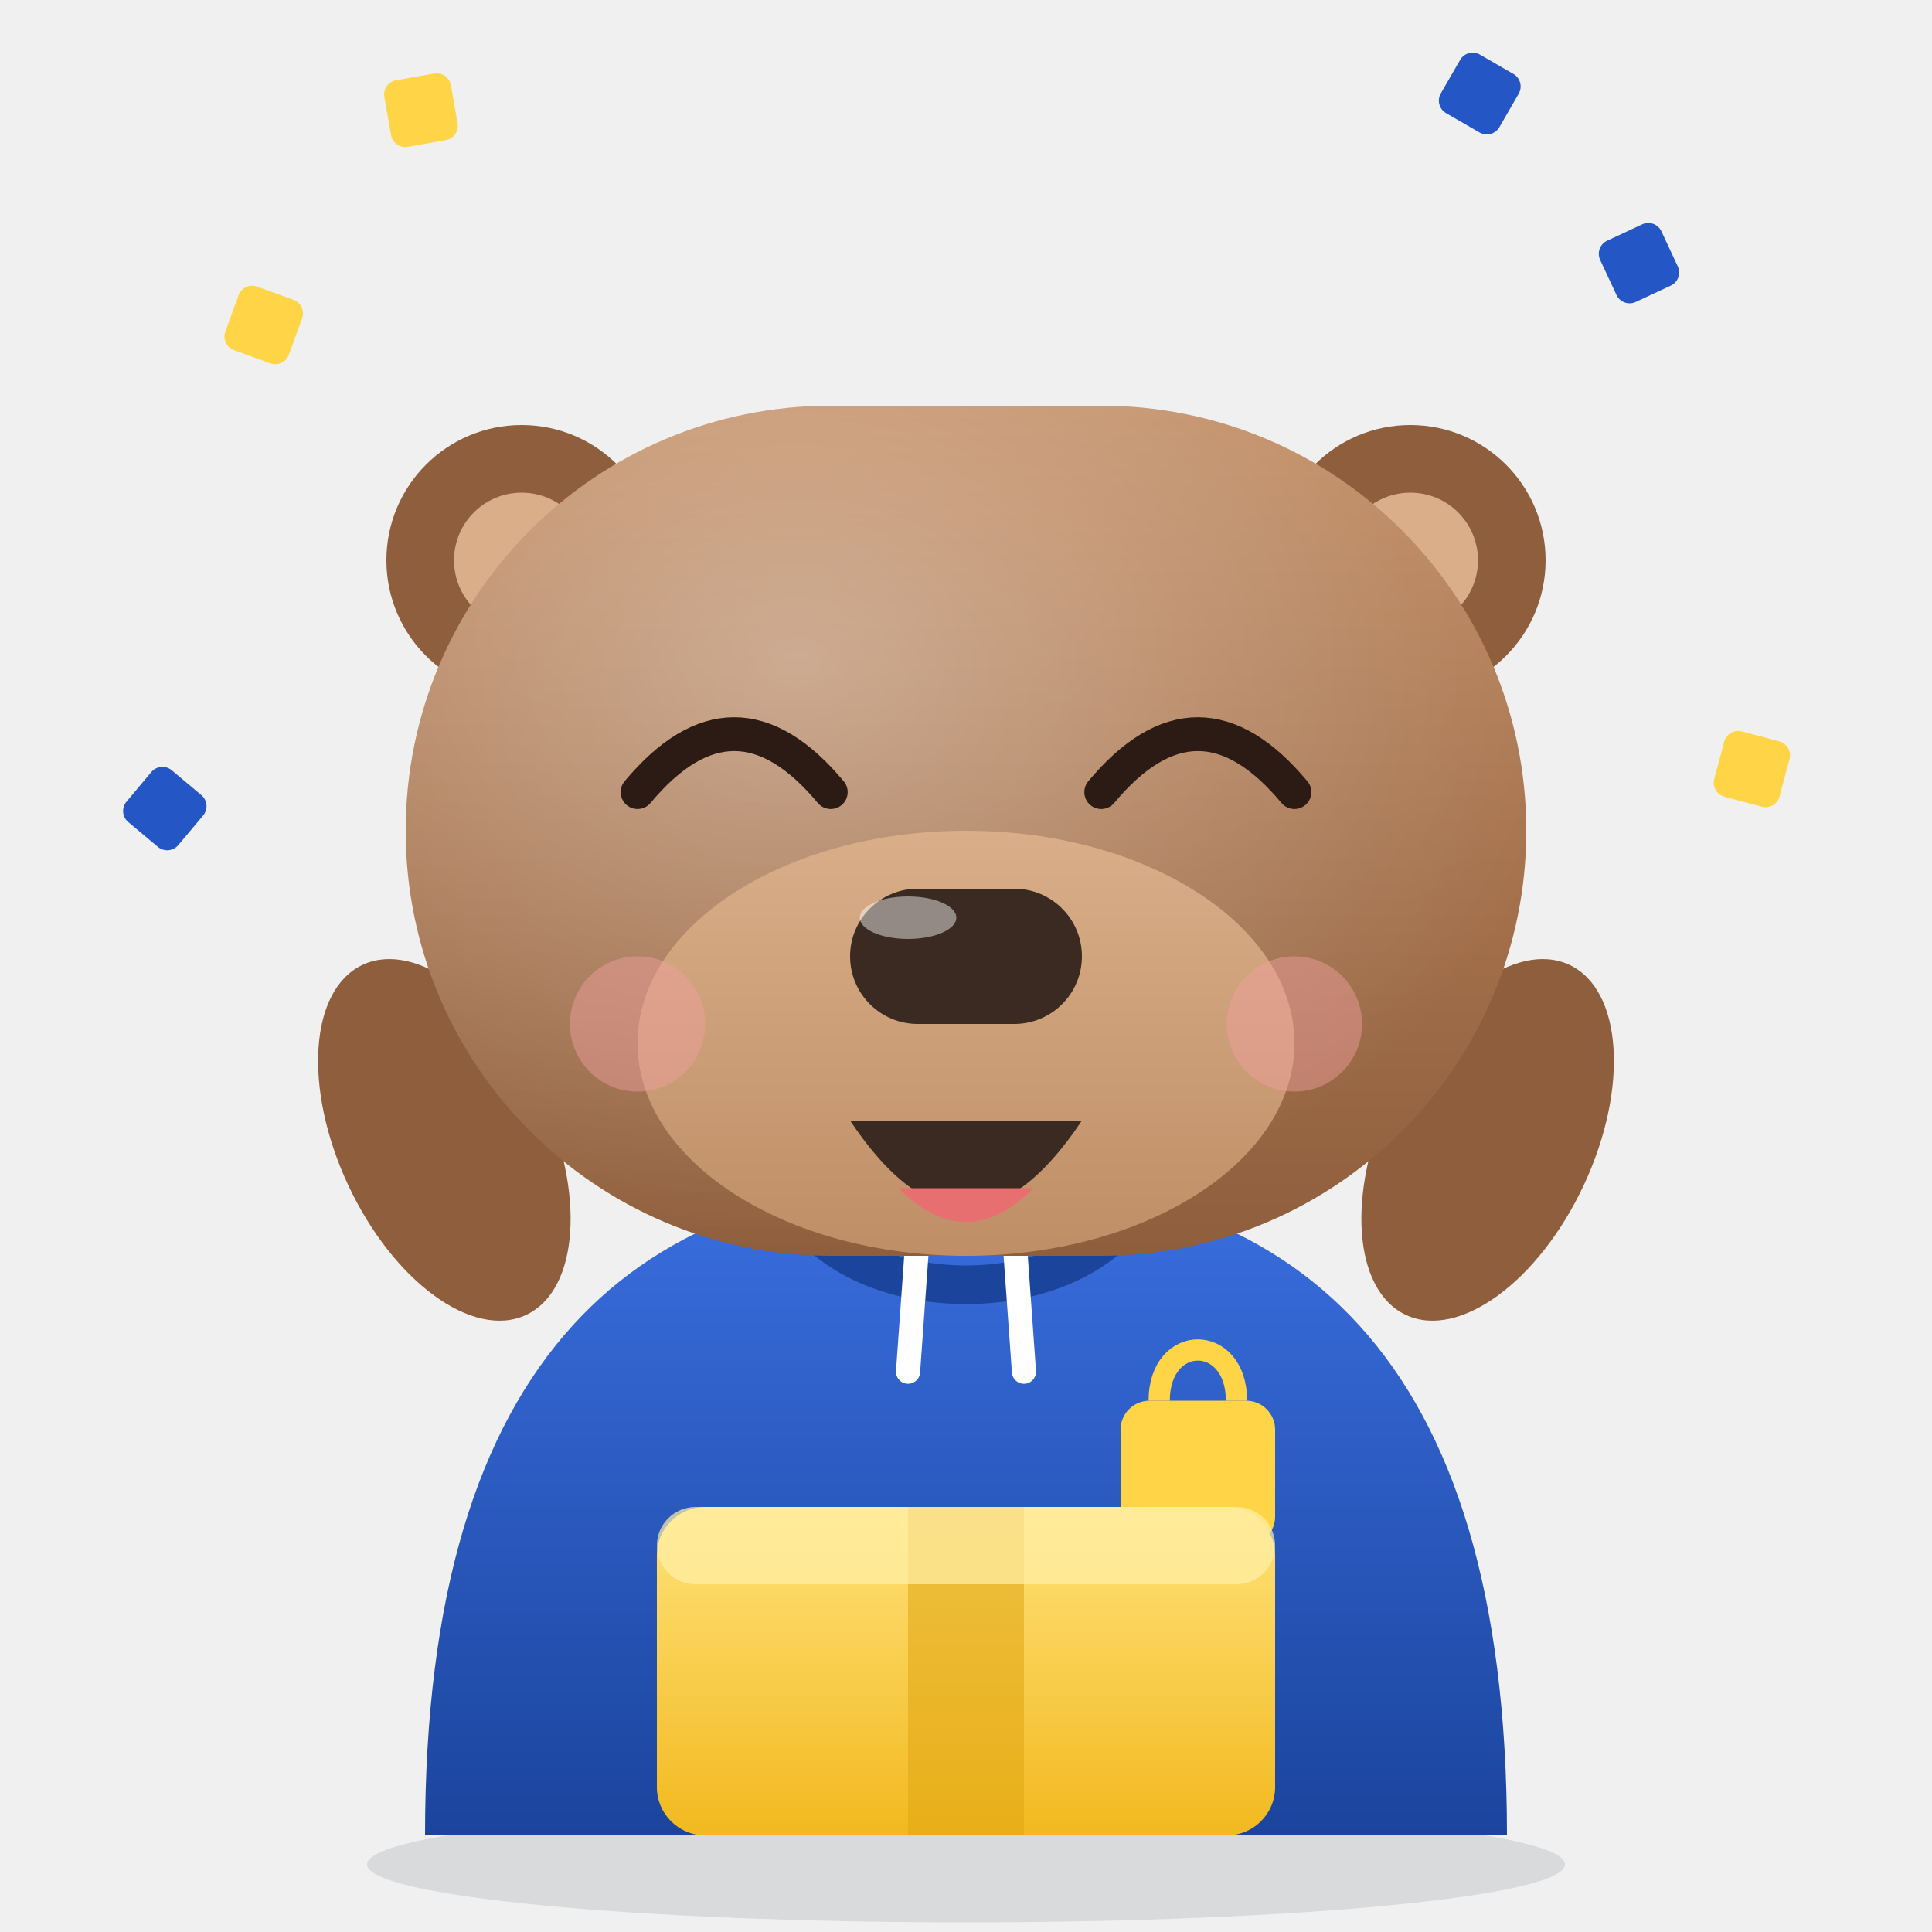
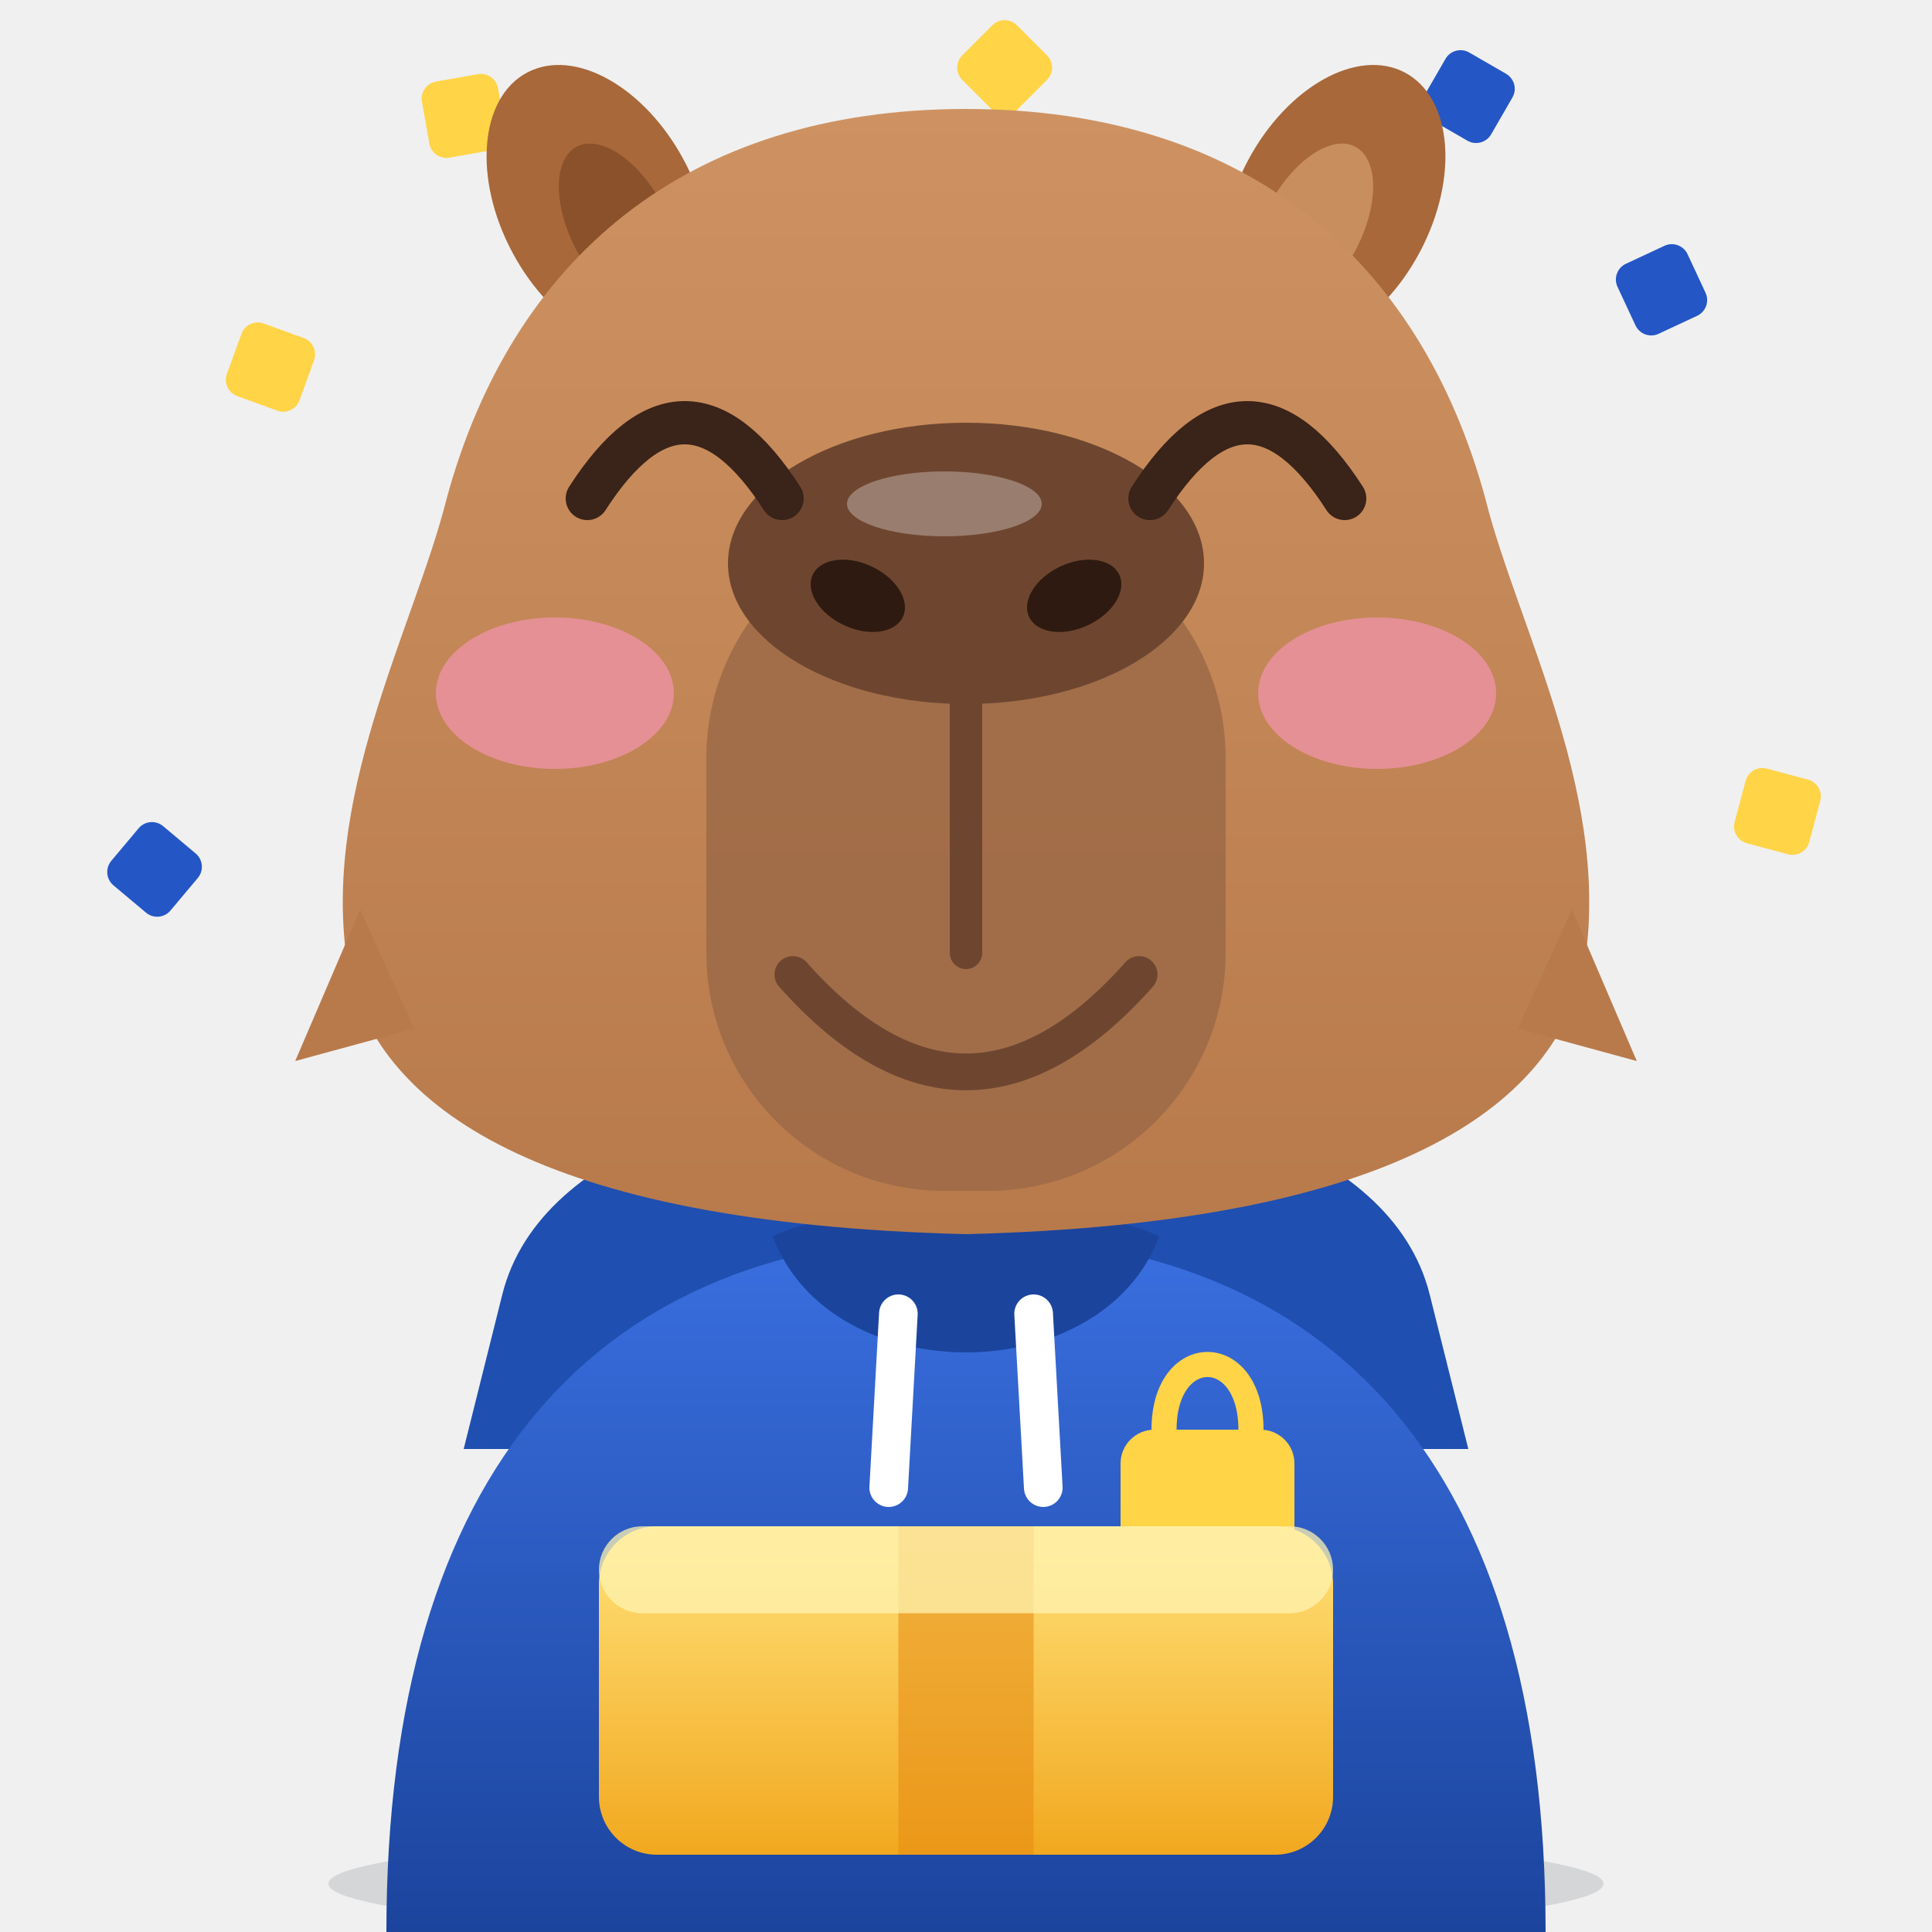
<svg xmlns="http://www.w3.org/2000/svg" viewBox="0 0 200 200" width="200" height="200" role="img" aria-label="Capi comemorando">
  <defs>
-     <linearGradient id="pele" x1="0" y1="0" x2="0" y2="1">
-       <stop offset="0" stop-color="#C08A60" />
-       <stop offset="1" stop-color="#8F5E3C" />
-     </linearGradient>
-     <linearGradient id="foca" x1="0" y1="0" x2="0" y2="1">
-       <stop offset="0" stop-color="#D9AE88" />
-       <stop offset="1" stop-color="#BF8E66" />
+     <linearGradient id="pelo" x1="0" y1="0" x2="0" y2="1">
+       <stop offset="0" stop-color="#CE9262" />
+       <stop offset="1" stop-color="#B87A4B" />
    </linearGradient>
    <linearGradient id="moletom" x1="0" y1="0" x2="0" y2="1">
      <stop offset="0" stop-color="#3A6FE0" />
      <stop offset="1" stop-color="#1B449D" />
    </linearGradient>
    <linearGradient id="caixa" x1="0" y1="0" x2="0" y2="1">
      <stop offset="0" stop-color="#FFE27A" />
-       <stop offset="1" stop-color="#F2B91F" />
+       <stop offset="1" stop-color="#F2A81F" />
    </linearGradient>
-     <radialGradient id="brilho" cx="0.35" cy="0.3" r="0.7">
-       <stop offset="0" stop-color="#fff" stop-opacity="0.35" />
-       <stop offset="1" stop-color="#fff" stop-opacity="0" />
-     </radialGradient>
  </defs>
-   <ellipse cx="100" cy="193" rx="62" ry="6" fill="#263238" opacity="0.12" />
-   <ellipse cx="46" cy="118" rx="11" ry="20" fill="#8F5E3C" transform="rotate(-25 46 118)" />
-   <ellipse cx="154" cy="118" rx="11" ry="20" fill="#8F5E3C" transform="rotate(25 154 118)" />
-   <path d="M44 190 C44 140 66 122 100 122 C134 122 156 140 156 190 Z" fill="url(#moletom)" />
-   <path d="M82 124 C88 136 112 136 118 124" fill="none" stroke="#1B449D" stroke-width="4" stroke-linecap="round" />
-   <path d="M95 128 L94 142 M105 128 L106 142" stroke="#FFFFFF" stroke-width="2.5" stroke-linecap="round" />
-   <g transform="translate(116 140)">
-     <rect x="0" y="5" width="16" height="15" rx="3" fill="#FFD447" />
-     <path d="M4 5 C4 -2 12 -2 12 5" fill="none" stroke="#FFD447" stroke-width="2.2" />
+   <rect x="24" y="34" width="8" height="8" rx="1.8" fill="#FFD447" transform="rotate(20 28 38)" />
+   <rect x="168" y="26" width="8" height="8" rx="1.8" fill="#2457C5" transform="rotate(-25 172 30)" />
+   <rect x="12" y="86" width="8" height="8" rx="1.8" fill="#2457C5" transform="rotate(40 16 90)" />
+   <rect x="180" y="80" width="8" height="8" rx="1.8" fill="#FFD447" transform="rotate(15 184 84)" />
+   <rect x="44" y="8" width="8" height="8" rx="1.8" fill="#FFD447" transform="rotate(-10 48 12)" />
+   <rect x="148" y="6" width="8" height="8" rx="1.8" fill="#2457C5" transform="rotate(30 152 10)" />
+   <rect x="100" y="3" width="8" height="8" rx="1.8" fill="#FFD447" transform="rotate(45 104 7)" />
+   <ellipse cx="100" cy="195" rx="66" ry="5.5" fill="#263238" opacity="0.14" />
+   <path d="M52 134 C56 118 80 112 100 112 C120 112 144 118 148 134 L152 150 H48 Z" fill="#1F4FB0" />
+   <path d="M40 200 C40 152 62 128 100 128 C138 128 160 152 160 200 Z" fill="url(#moletom)" />
+   <path d="M80 128 C86 144 114 144 120 128 C112 124 88 124 80 128 Z" fill="#1B449D" />
+   <path d="M93 136 L92 154 M107 136 L108 154" stroke="#fff" stroke-width="4" stroke-linecap="round" />
+   <g transform="translate(116 142)">
+     <rect x="0" y="6" width="18" height="18" rx="3.5" fill="#FFD447" />
+     <path d="M4.5 6 C4.5 -3 13.5 -3 13.5 6" fill="none" stroke="#FFD447" stroke-width="2.6" />
  </g>
-   <g>
-     <rect x="68" y="156" width="64" height="34" rx="5" fill="url(#caixa)" />
-     <rect x="94" y="156" width="12" height="34" fill="#E0A612" opacity="0.55" />
-     <rect x="68" y="156" width="64" height="8" rx="4" fill="#FFF0A8" opacity="0.7" />
+   <rect x="62" y="158" width="76" height="34" rx="6" fill="url(#caixa)" />
+   <rect x="93" y="158" width="14" height="34" fill="#E58A12" opacity="0.55" />
+   <rect x="62" y="158" width="76" height="9" rx="4.5" fill="#FFF3B0" opacity="0.75" />
+   <g transform="translate(100 130) scale(1.12) translate(-100 -130)">
+     <g transform="rotate(0 100 100)">
+       <ellipse cx="66" cy="33" rx="9" ry="14" fill="#A8683A" transform="rotate(-28 66 33)" />
+       <ellipse cx="68" cy="35" rx="4.5" ry="8.5" fill="#8A512B" transform="rotate(-28 68 35)" />
+       <ellipse cx="134" cy="33" rx="9" ry="14" fill="#A8683A" transform="rotate(28 134 33)" />
+       <ellipse cx="132" cy="35" rx="4.5" ry="8.5" fill="#C98E5E" transform="rotate(28 132 35)" />
+       <path d="M100 24 C126 24 142 38 148 60 C151 72 160 88 157 104 C154 116 140 127 100 128 C60 127 46 116 43 104 C40 88 49 72 52 60 C58 38 74 24 100 24 Z" fill="url(#pelo)" />
+       <path d="M156 98 L162 112 L151 109 Z" fill="#B87A4B" />
+       <path d="M44 98 L38 112 L49 109 Z" fill="#B87A4B" />
+       <rect x="76" y="62" width="48" height="62" rx="22" fill="#9C6A47" opacity="0.85" />
+       <ellipse cx="100" cy="66" rx="22" ry="13" fill="#6E4630" />
+       <ellipse cx="90" cy="69" rx="4.6" ry="3" fill="#2E1A10" transform="rotate(25 90 69)" />
+       <ellipse cx="110" cy="69" rx="4.6" ry="3" fill="#2E1A10" transform="rotate(-25 110 69)" />
+       <ellipse cx="98" cy="60.5" rx="9" ry="3" fill="#fff" opacity="0.3" />
+       <ellipse cx="62" cy="78" rx="11" ry="7" fill="#E9919B" opacity="0.9" />
+       <ellipse cx="138" cy="78" rx="11" ry="7" fill="#E9919B" opacity="0.9" />
+       <path d="M65 60 Q74 46 83 60" fill="none" stroke="#3A2318" stroke-width="4" stroke-linecap="round" />
+       <path d="M117 60 Q126 46 135 60" fill="none" stroke="#3A2318" stroke-width="4" stroke-linecap="round" />
+       <path d="M100 78 V102" stroke="#6E4630" stroke-width="3" stroke-linecap="round" />
+       <path d="M84 104 Q100 122 116 104" fill="none" stroke="#6E4630" stroke-width="3.4" stroke-linecap="round" />
+     </g>
  </g>
-   <g transform="rotate(0 100 96)">
-     <circle cx="54" cy="58" r="14" fill="#8F5E3C" />
-     <circle cx="54" cy="58" r="7" fill="#D9AE88" />
-     <circle cx="146" cy="58" r="14" fill="#8F5E3C" />
-     <circle cx="146" cy="58" r="7" fill="#D9AE88" />
-     <rect x="42" y="42" width="116" height="88" rx="44" fill="url(#pele)" />
-     <rect x="42" y="42" width="116" height="88" rx="44" fill="url(#brilho)" />
-     <ellipse cx="100" cy="108" rx="34" ry="22" fill="url(#foca)" />
-     <rect x="88" y="92" width="24" height="14" rx="7" fill="#3B2A22" />
-     <ellipse cx="94" cy="95" rx="5" ry="2.2" fill="#fff" opacity="0.45" />
-     <circle cx="66" cy="106" r="7" fill="#F2A0A0" opacity="0.45" />
-     <circle cx="134" cy="106" r="7" fill="#F2A0A0" opacity="0.45" />
-     <path d="M66 82 Q76 70 86 82" fill="none" stroke="#2B1B14" stroke-width="3.5" stroke-linecap="round" />
-     <path d="M114 82 Q124 70 134 82" fill="none" stroke="#2B1B14" stroke-width="3.5" stroke-linecap="round" />
-     <path d="M88 116 Q100 134 112 116 Z" fill="#3B2A22" />
-     <path d="M93 123 Q100 130 107 123 Z" fill="#E86F6F" />
-   </g>
-   <rect x="24" y="30" width="7" height="7" rx="1.5" fill="#FFD447" transform="rotate(20 27 33)" />
-   <rect x="166" y="24" width="7" height="7" rx="1.5" fill="#2457C5" transform="rotate(-25 169 27)" />
-   <rect x="14" y="80" width="7" height="7" rx="1.5" fill="#2457C5" transform="rotate(40 17 83)" />
-   <rect x="178" y="76" width="7" height="7" rx="1.5" fill="#FFD447" transform="rotate(15 181 79)" />
-   <rect x="40" y="8" width="7" height="7" rx="1.5" fill="#FFD447" transform="rotate(-10 43 11)" />
-   <rect x="150" y="6" width="7" height="7" rx="1.5" fill="#2457C5" transform="rotate(30 153 9)" />
</svg>
